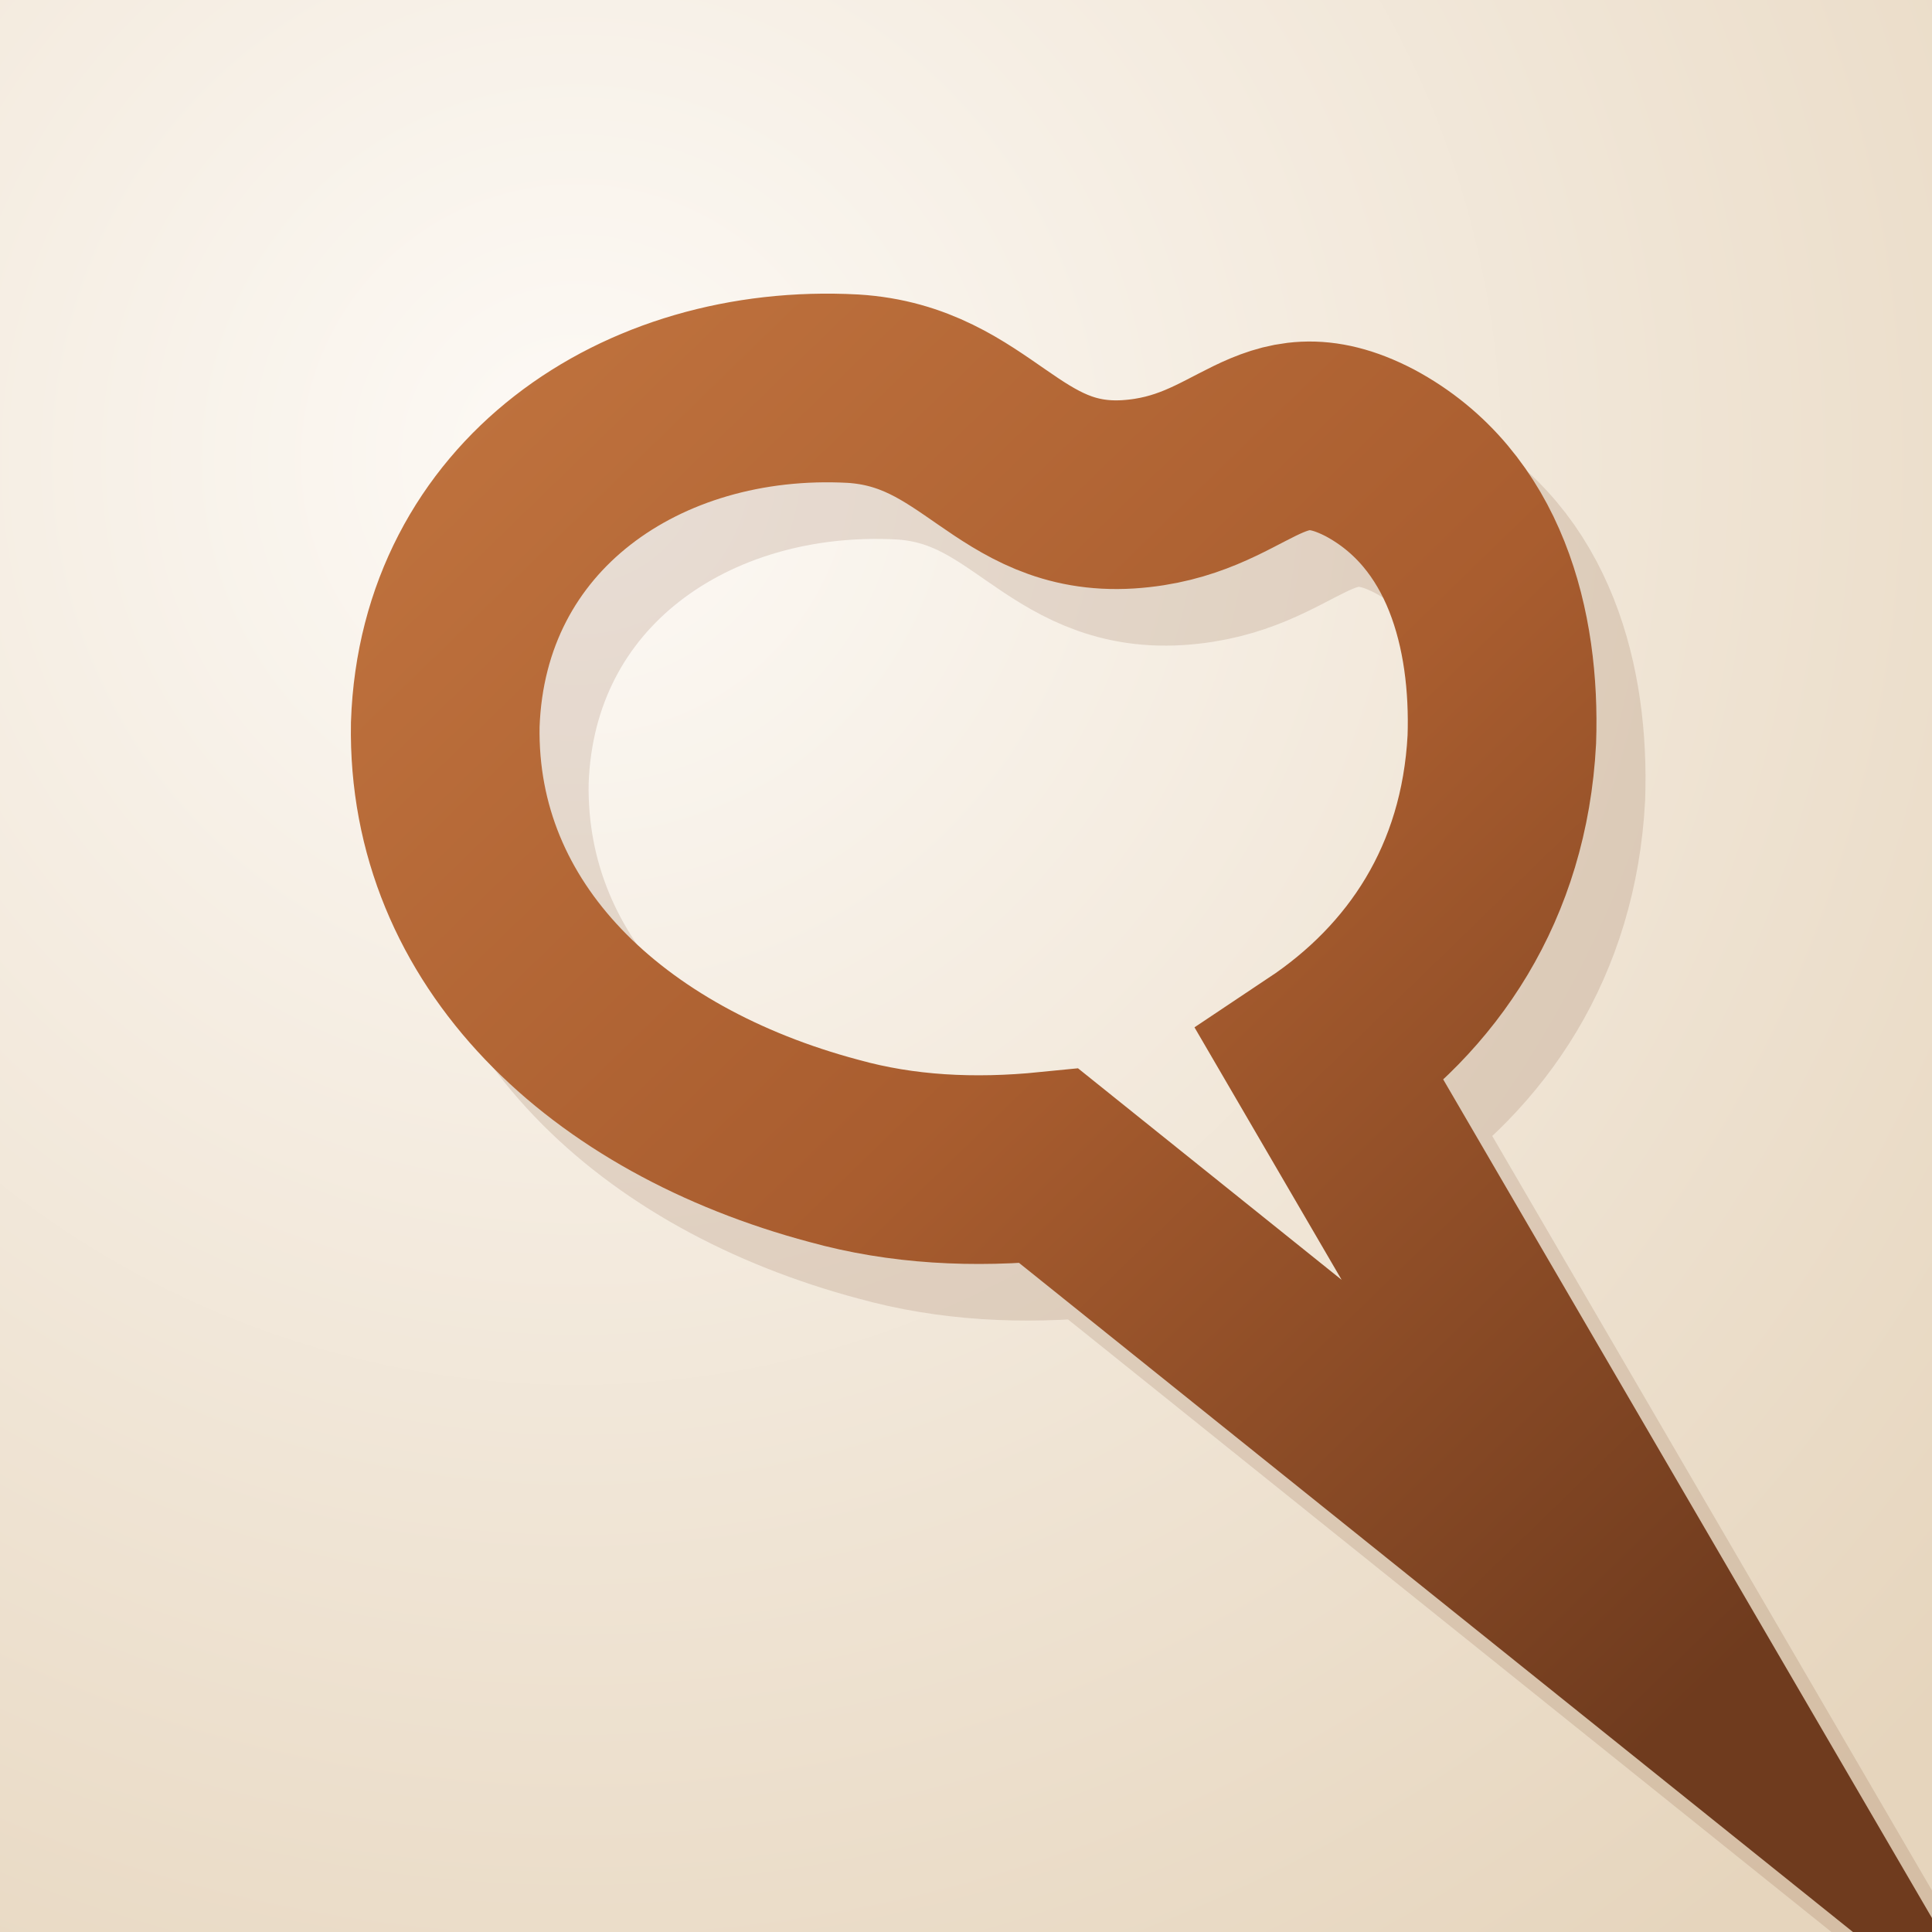
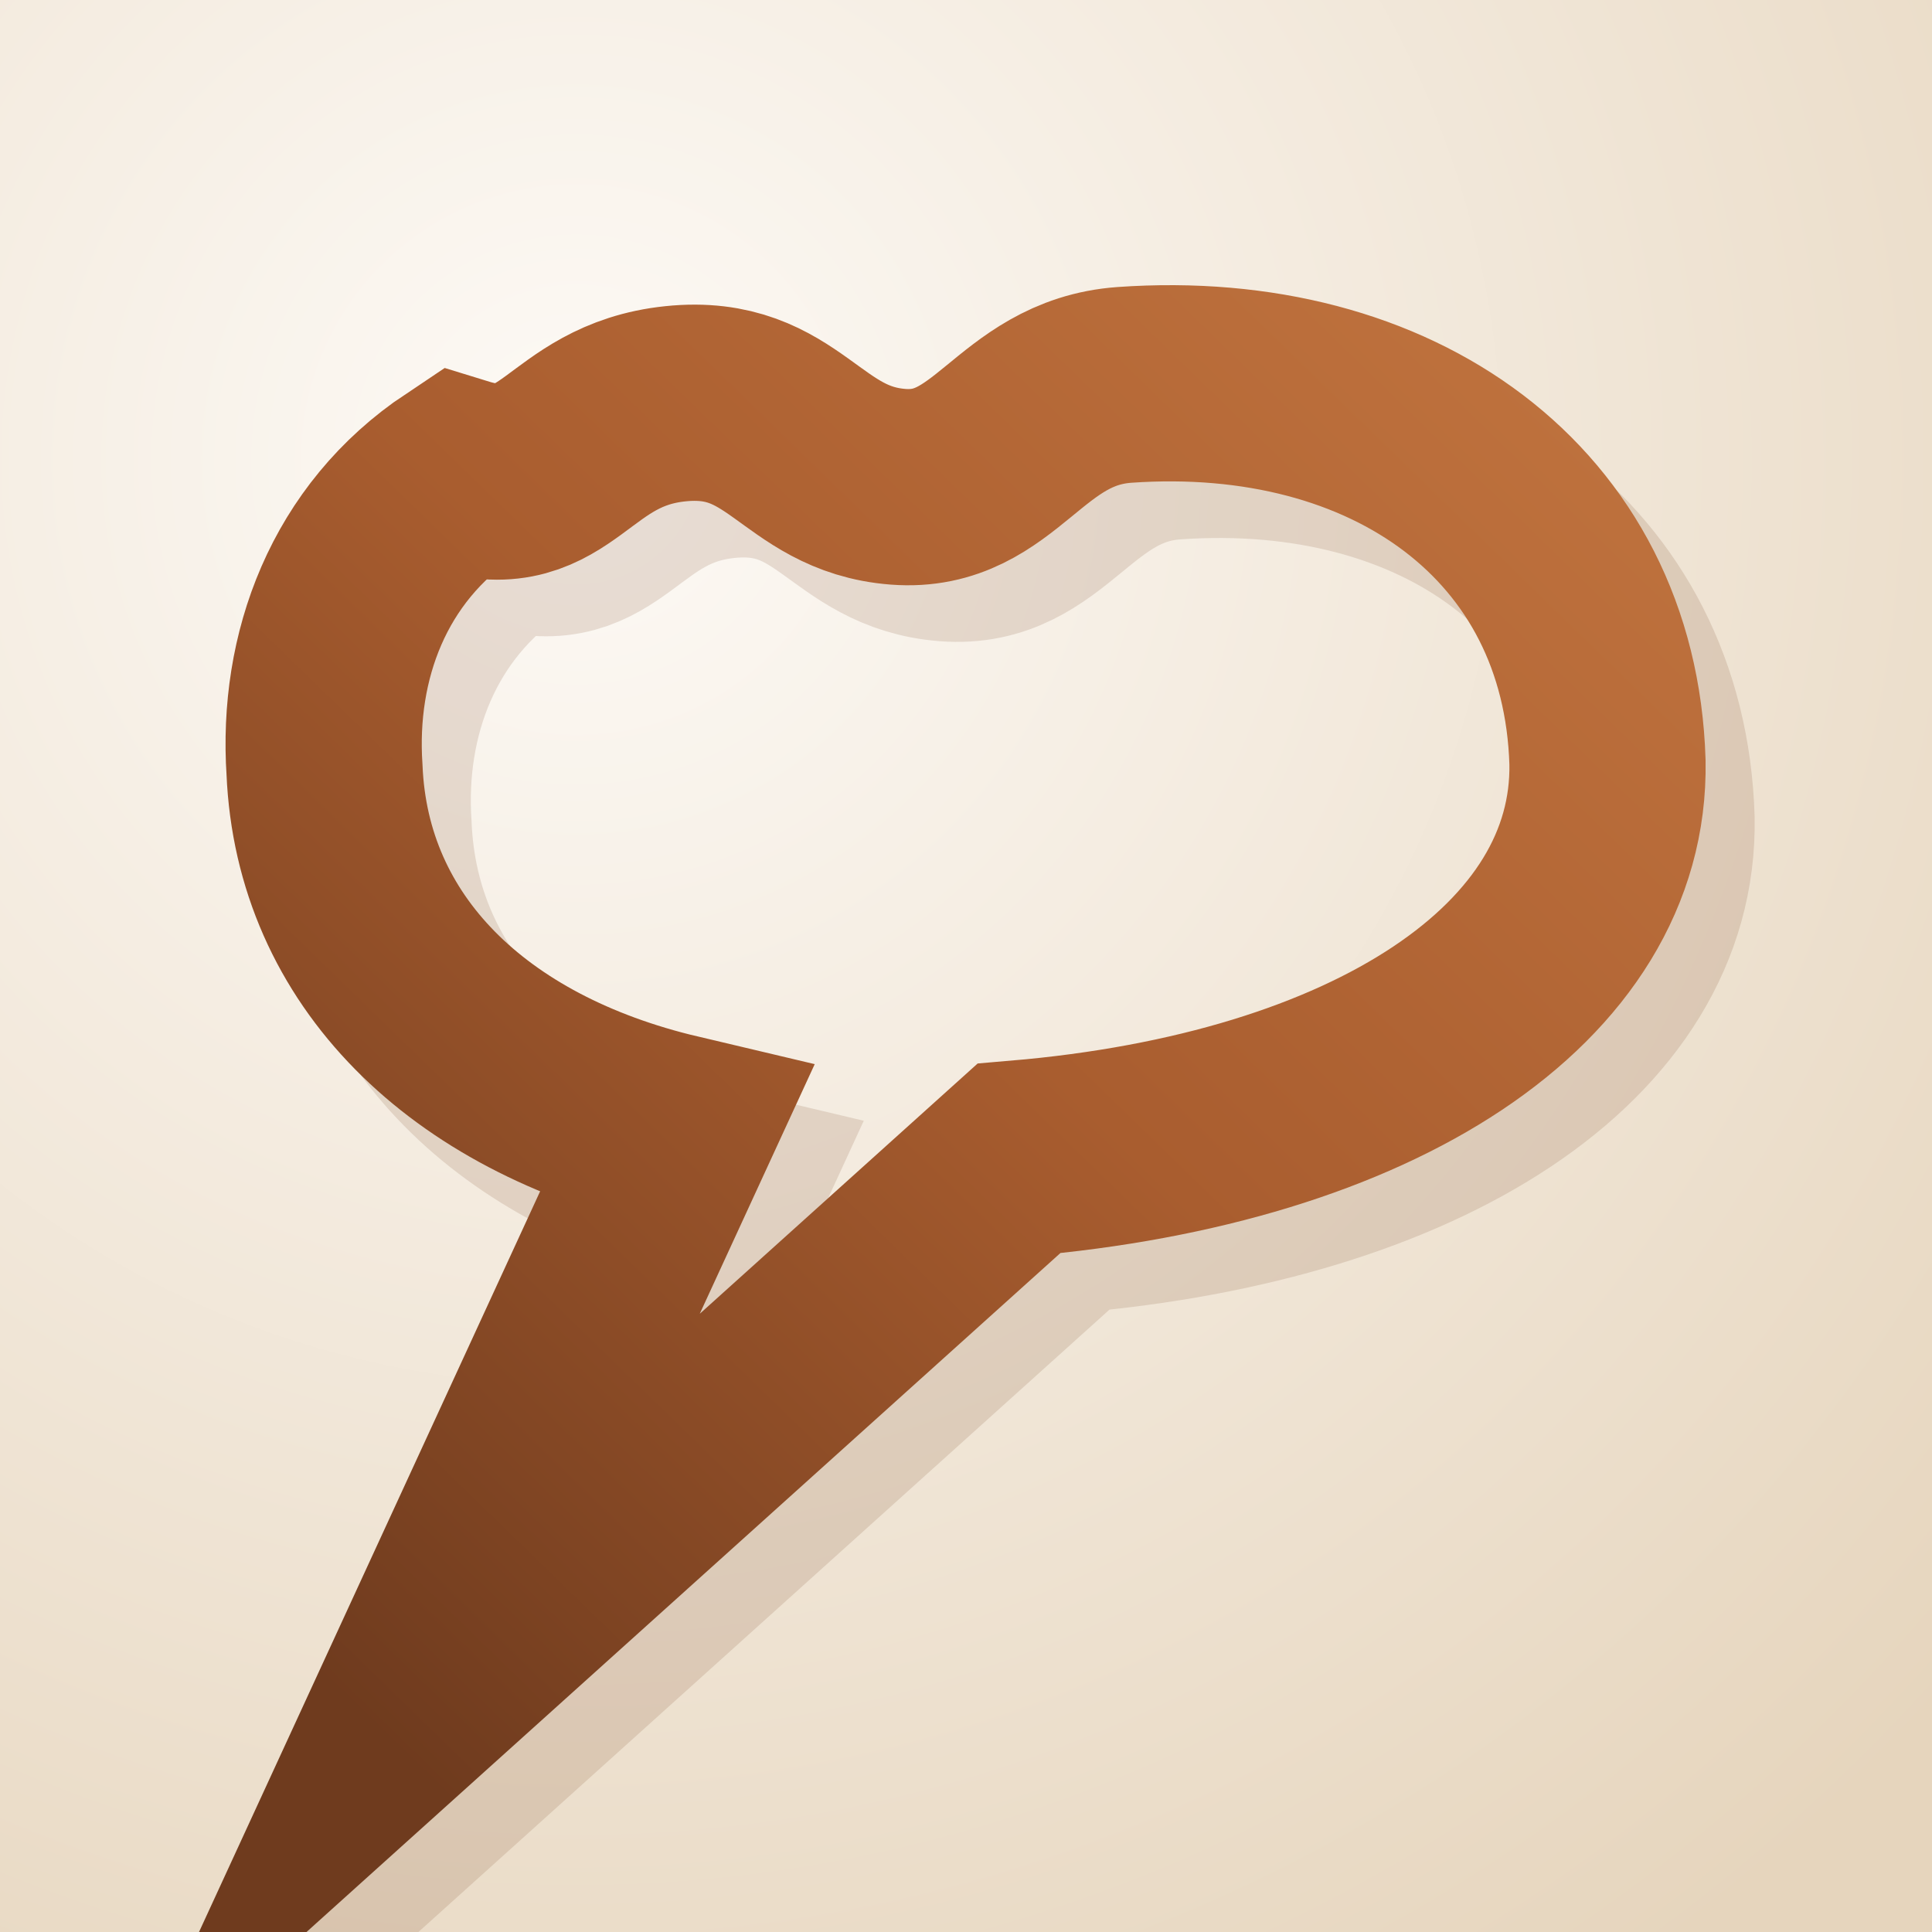
<svg xmlns="http://www.w3.org/2000/svg" viewBox="0 0 1024 1024" width="1024" height="1024">
  <defs>
    <radialGradient id="lift-ground" cx="0.3" cy="0.24" r="0.95">
      <stop offset="0" stop-color="#fdfaf6" />
      <stop offset="1" stop-color="#e6d5bd" />
    </radialGradient>
-     <linearGradient id="lift-line" gradientUnits="userSpaceOnUse" x1="200" y1="180" x2="900" y2="900">
+     <linearGradient id="lift-line" gradientUnits="userSpaceOnUse" x1="880" y1="180" x2="180" y2="900">
      <stop offset="0" stop-color="#c1743f" />
      <stop offset="0.5" stop-color="#a95d2f" />
      <stop offset="1" stop-color="#6f3b1e" />
    </linearGradient>
  </defs>
  <rect width="1024" height="1024" fill="url(#lift-ground)" />
-   <g fill="none" stroke-width="100" stroke-linejoin="miter" stroke-miterlimit="24">
-     <path d="M 236 384          C 240 268 340 200 452 206          C 518 210 534 266 598 262          C 660 258 672 212 726 240          C 782 270 798 334 796 392          C 792 468 754 524 700 560          L 890 886          L 556 618          C 516 622 478 620 442 610          C 322 578 234 496 236 384 Z" transform="translate(26 30)" stroke="#6f3b1e" opacity="0.15" />
-     <path d="M 236 384          C 240 268 340 200 452 206          C 518 210 534 266 598 262          C 660 258 672 212 726 240          C 782 270 798 334 796 392          C 792 468 754 524 700 560          L 890 886          L 556 618          C 516 622 478 620 442 610          C 322 578 234 496 236 384 Z" stroke="url(#lift-line)" />
+   <g fill="none" stroke-width="104" stroke-linejoin="miter" stroke-miterlimit="24">
+     <path d="M 852 404          C 848 272 738 194 596 204          C 540 208 528 262 476 258          C 424 254 416 208 358 214          C 300 220 296 268 244 252          C 190 288 168 348 172 408          C 176 504 248 574 358 600          L 218 904          L 540 614          C 728 598 854 516 852 404 Z" transform="translate(26 30)" stroke="#6f3b1e" opacity="0.15" />
+     <path d="M 852 404          C 848 272 738 194 596 204          C 540 208 528 262 476 258          C 424 254 416 208 358 214          C 300 220 296 268 244 252          C 190 288 168 348 172 408          C 176 504 248 574 358 600          L 218 904          L 540 614          C 728 598 854 516 852 404 Z" stroke="url(#lift-line)" />
  </g>
</svg>
